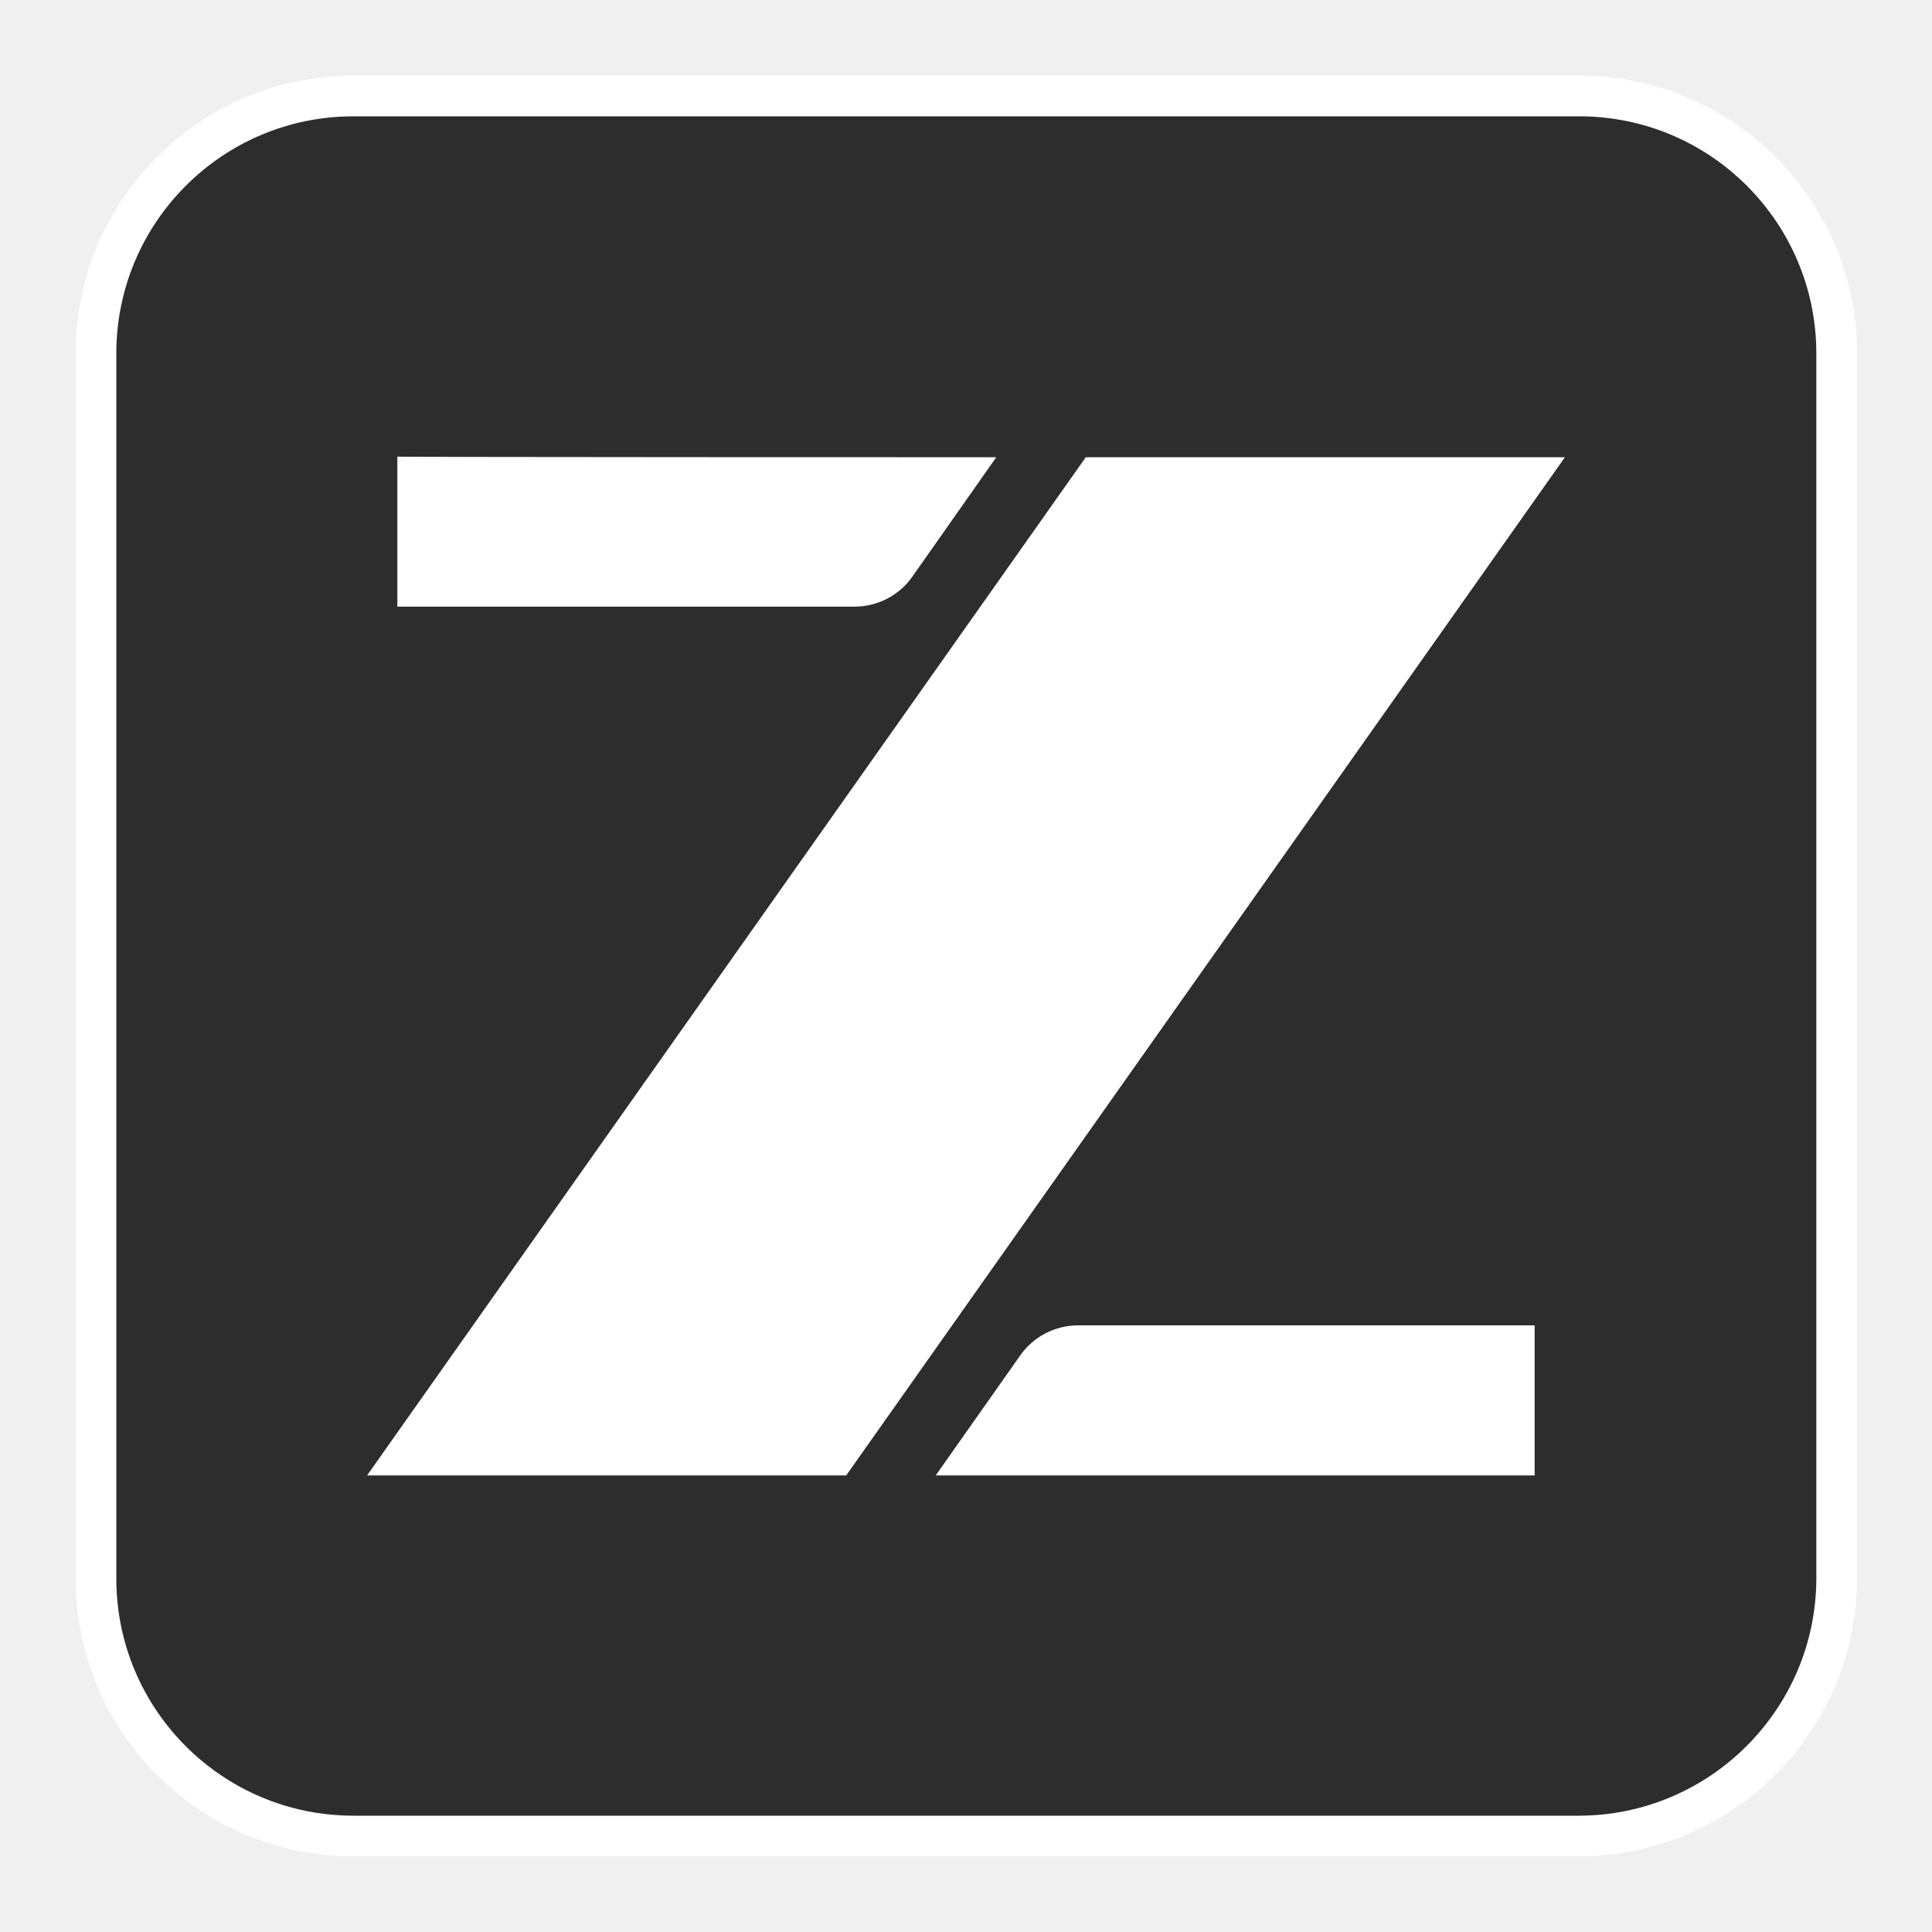
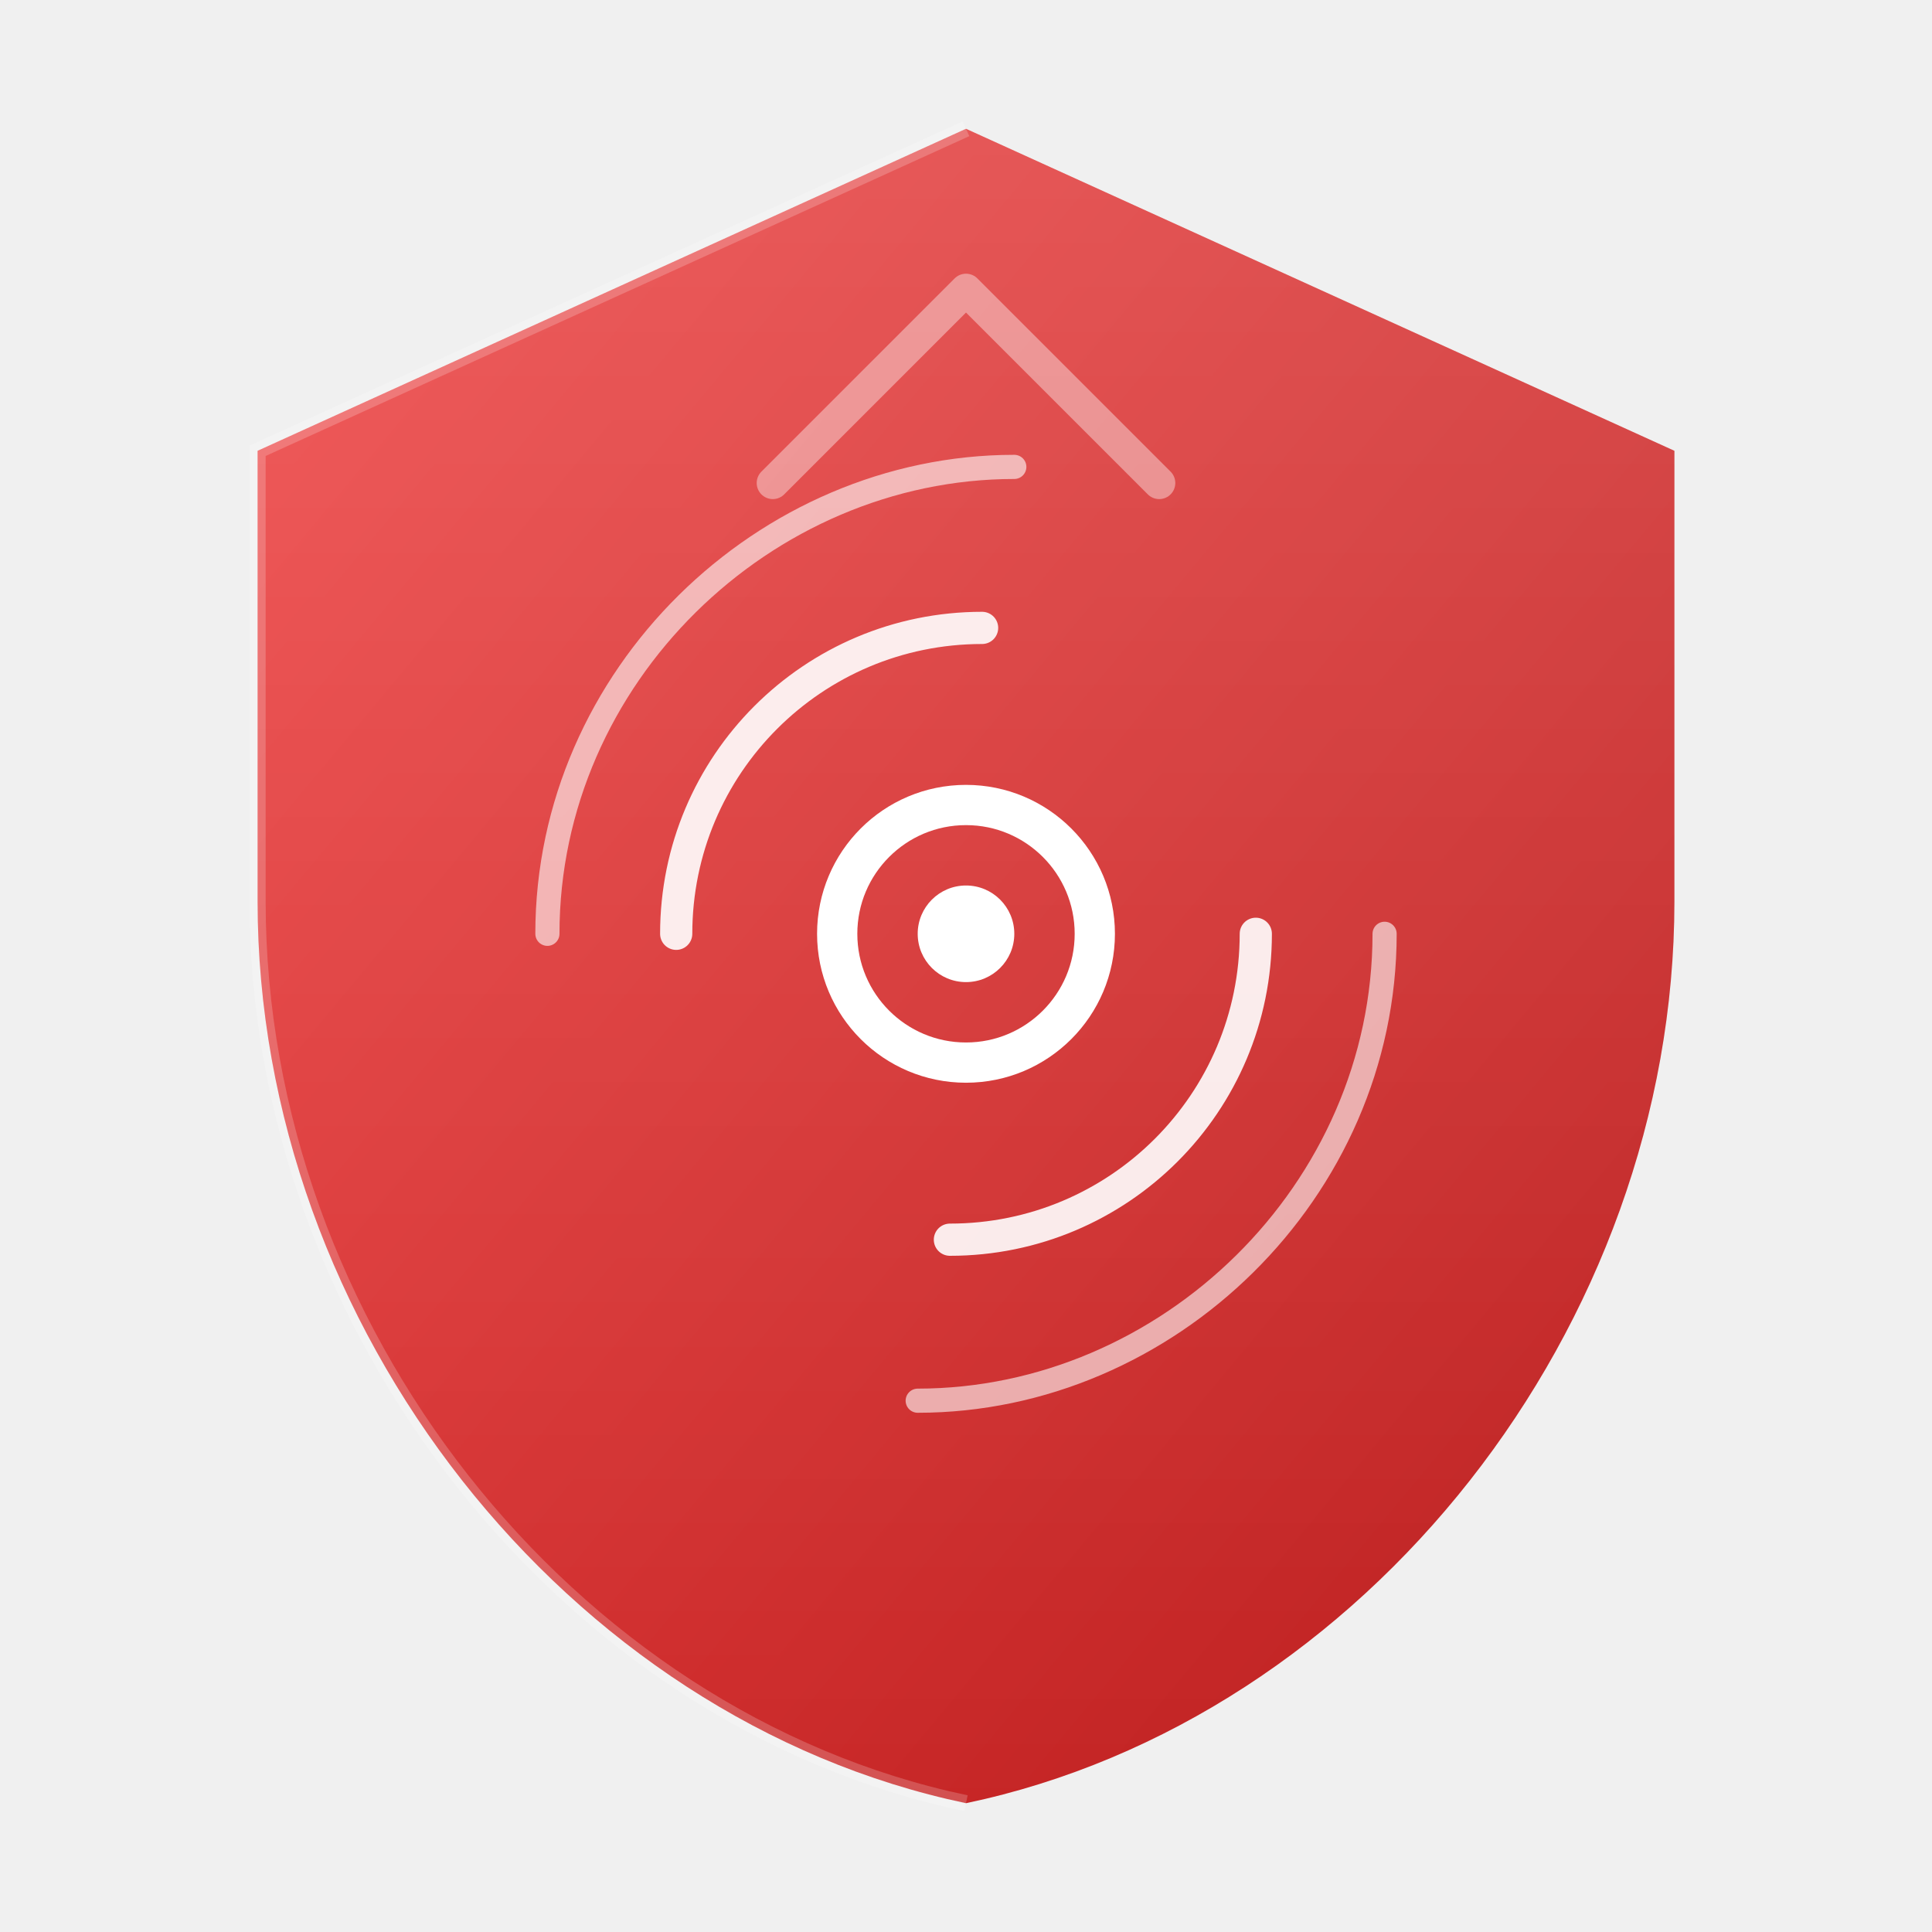
- <svg xmlns="http://www.w3.org/2000/svg" version="1.1" x="0px" y="0px" viewBox="0 0 30 30" style="enable-background:new 0 0 30 30;" xml:space="preserve">
+ <svg xmlns="http://www.w3.org/2000/svg" viewBox="0 0 120 120" fill="none">
  <defs>
-     <style type="text/css">
-     .st194{fill:#2D2D2D;stroke:#FFFFFF;stroke-width:0.632;stroke-miterlimit:10;}
-     .st23{fill:#FFFFFF;}
- 
-     .z-breathe {
-       animation: breathe 2.5s ease-in-out infinite;
-     }
- 
-     @keyframes breathe {
-       0%, 100% { opacity: 0.7; }
-       50% { opacity: 1; }
-     }
-   </style>
+     <linearGradient id="shield-grad" x1="0" y1="0" x2="1" y2="1">
+       <stop offset="0%" stop-color="#EF4444" />
+       <stop offset="100%" stop-color="#B91C1C" />
+     </linearGradient>
+     <linearGradient id="inner-glow" x1="0.5" y1="0" x2="0.5" y2="1">
+       <stop offset="0%" stop-color="#FFFFFF" stop-opacity="0.15" />
+       <stop offset="100%" stop-color="#FFFFFF" stop-opacity="0" />
+     </linearGradient>
  </defs>
-   <g>
-     <path class="st194" d="M24.51,28.51H5.49c-2.21,0-4-1.79-4-4V5.49c0-2.21,1.79-4,4-4h19.03c2.21,0,4,1.79,4,4v19.03     C28.51,26.72,26.72,28.51,24.51,28.51z" />
-     <g class="z-breathe">
-       <path class="st23" d="M15.47,7.1l-1.3,1.85c-0.2,0.29-0.54,0.47-0.9,0.47h-7.1V7.09C6.16,7.1,15.47,7.1,15.47,7.1z" />
-       <polygon class="st23" points="24.3,7.1 13.14,22.91 5.7,22.91 16.86,7.1" />
-       <path class="st23" d="M14.53,22.91l1.31-1.86c0.2-0.29,0.54-0.47,0.9-0.47h7.09v2.33H14.53z" />
-     </g>
-   </g>
+   <path d="M60 8L16 28V56C16 82.4 35.2 106.8 60 112C84.8 106.8 104 82.4 104 56V28L60 8Z" fill="url(#shield-grad)" />
+   <path d="M60 8L16 28V56C16 82.4 35.2 106.8 60 112C84.8 106.8 104 82.4 104 56V28L60 8Z" fill="url(#inner-glow)" />
+   <path d="M60 8L16 28V56C16 82.4 35.2 106.8 60 112" stroke="rgba(255,255,255,0.2)" stroke-width="1" fill="none" />
+   <circle cx="60" cy="58" r="8" fill="none" stroke="white" stroke-width="2.5" />
+   <circle cx="60" cy="58" r="3" fill="white" />
+   <path d="M42 58C42 47.5 50.5 39 61 39" stroke="white" stroke-width="2" stroke-linecap="round" fill="none" opacity="0.9" />
+   <path d="M34 58C34 42 47.5 29 63 29" stroke="white" stroke-width="1.5" stroke-linecap="round" fill="none" opacity="0.6" />
+   <path d="M78 58C78 68.5 69.5 77 59 77" stroke="white" stroke-width="2" stroke-linecap="round" fill="none" opacity="0.9" />
+   <path d="M86 58C86 74 72.5 87 57 87" stroke="white" stroke-width="1.5" stroke-linecap="round" fill="none" opacity="0.6" />
+   <path d="M48 30L60 18L72 30" stroke="white" stroke-width="2" stroke-linecap="round" stroke-linejoin="round" fill="none" opacity="0.4" />
</svg>
